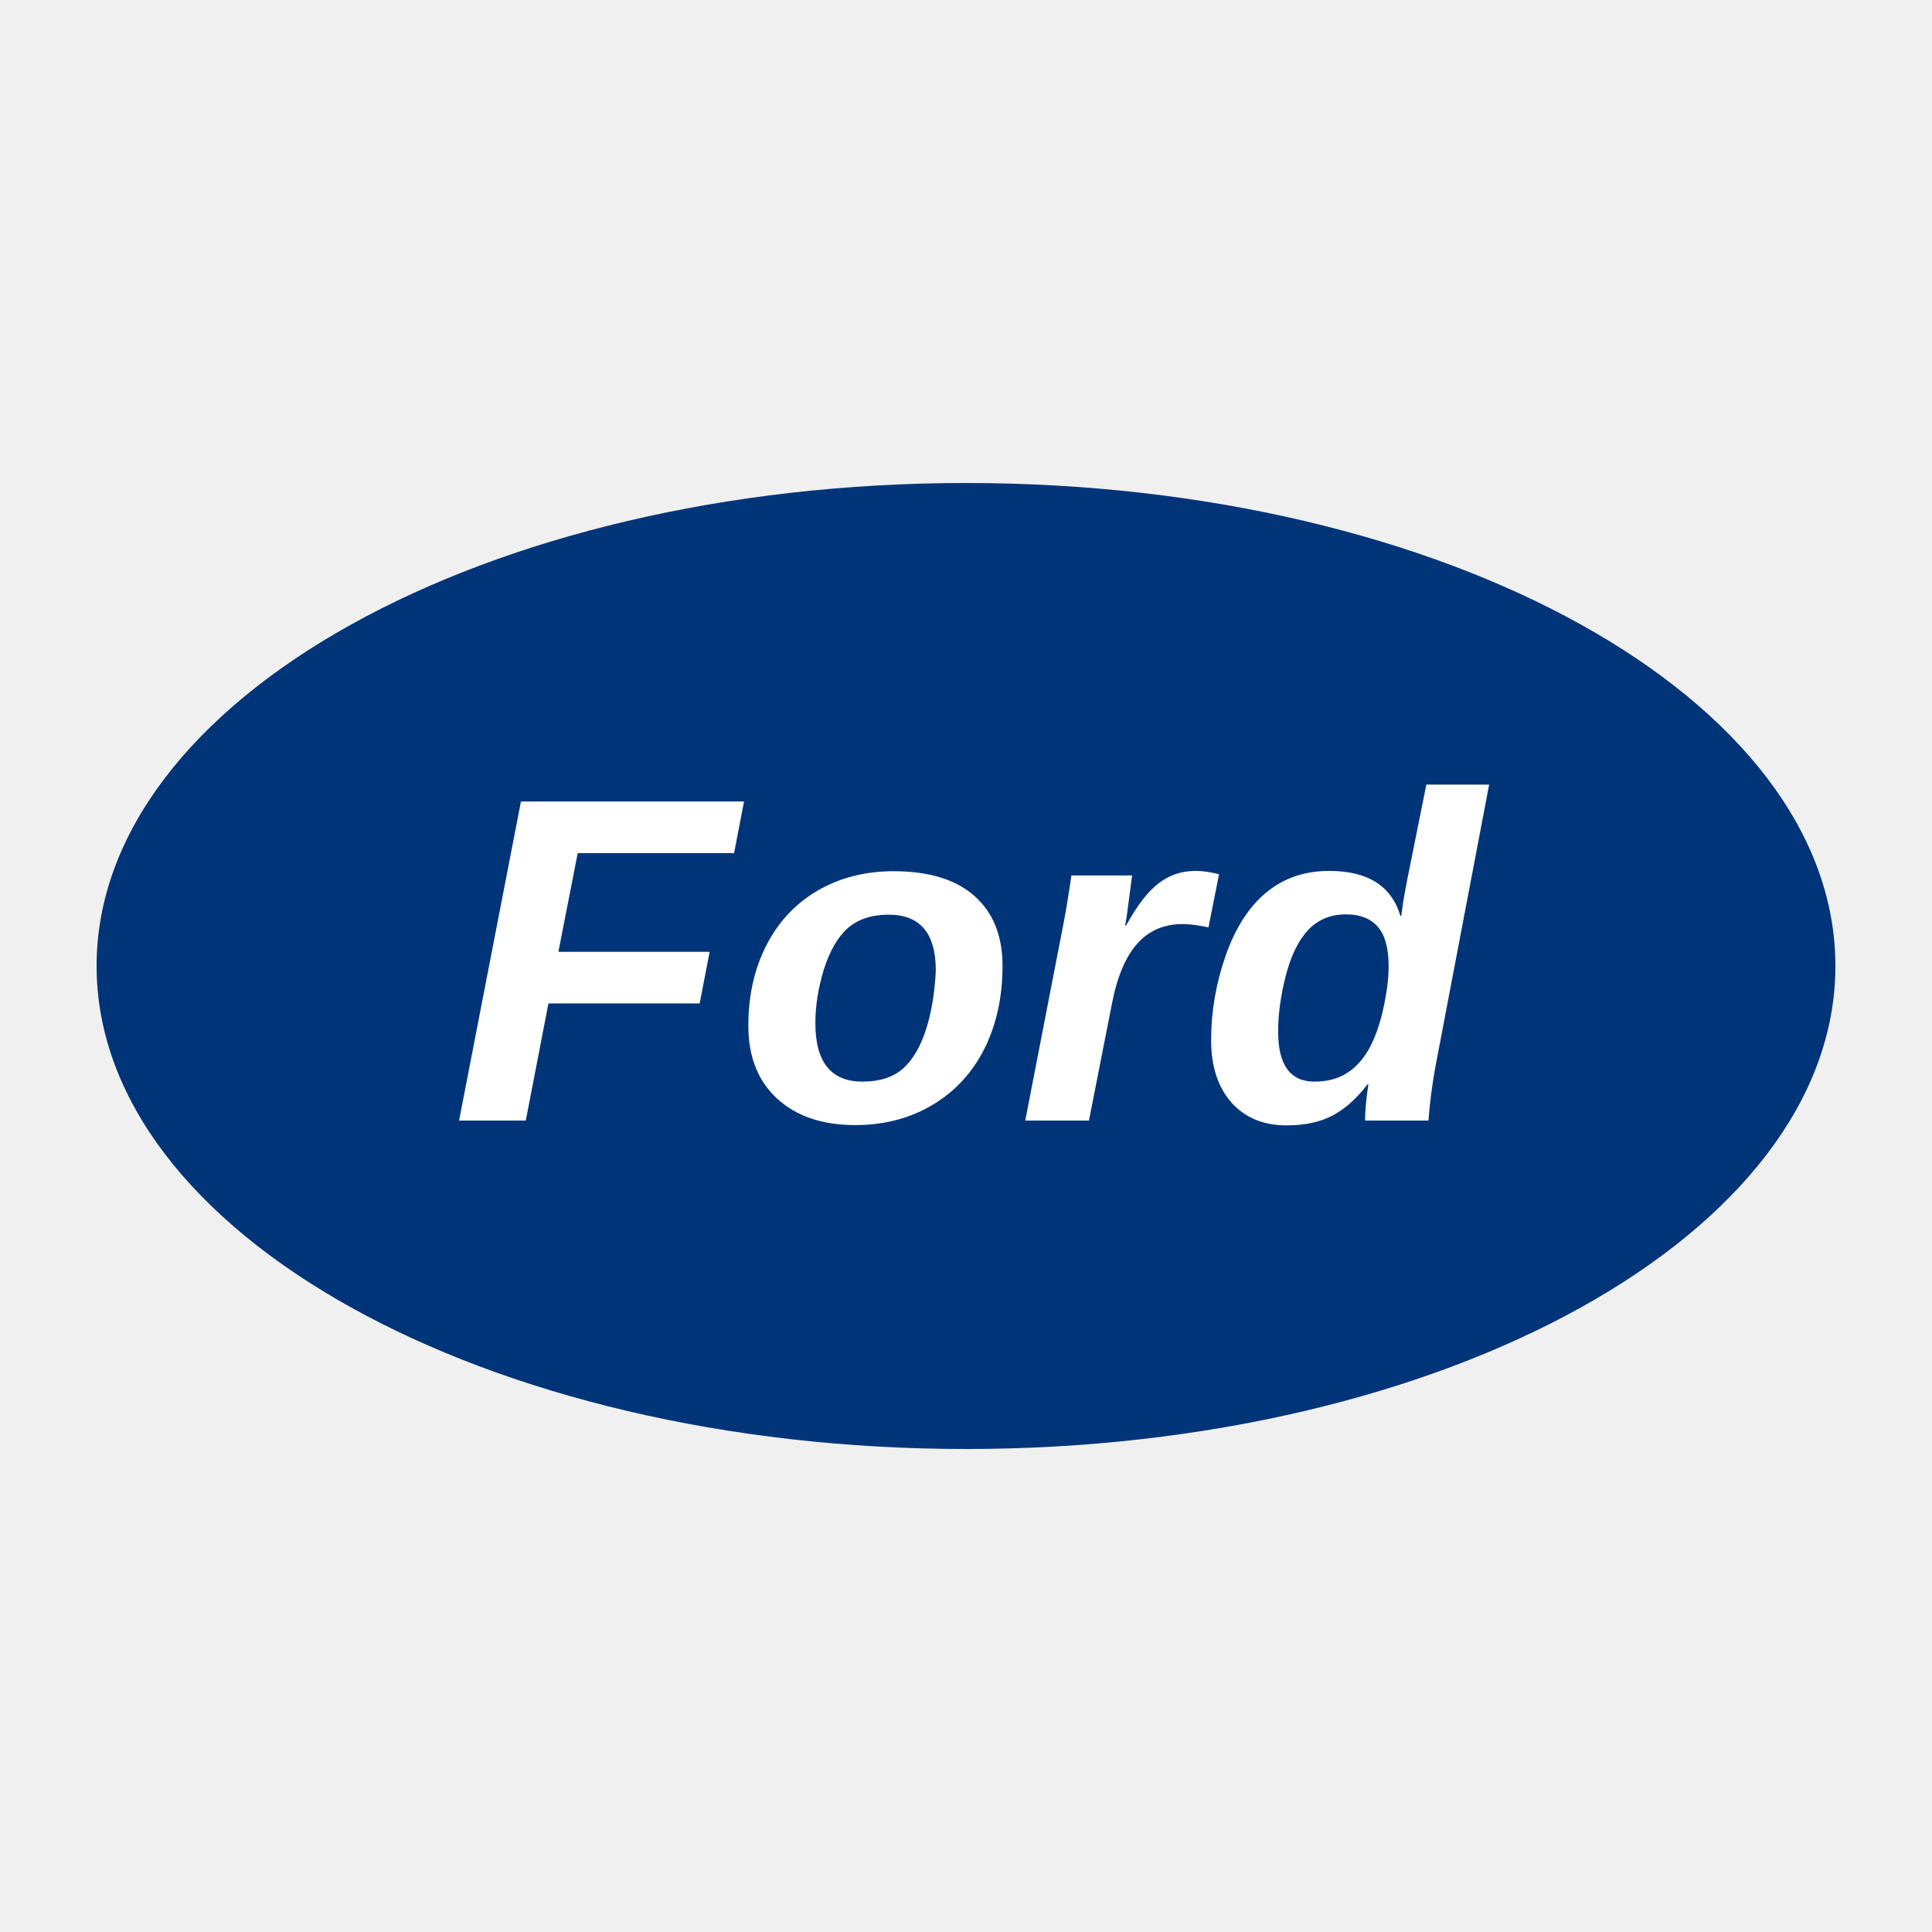
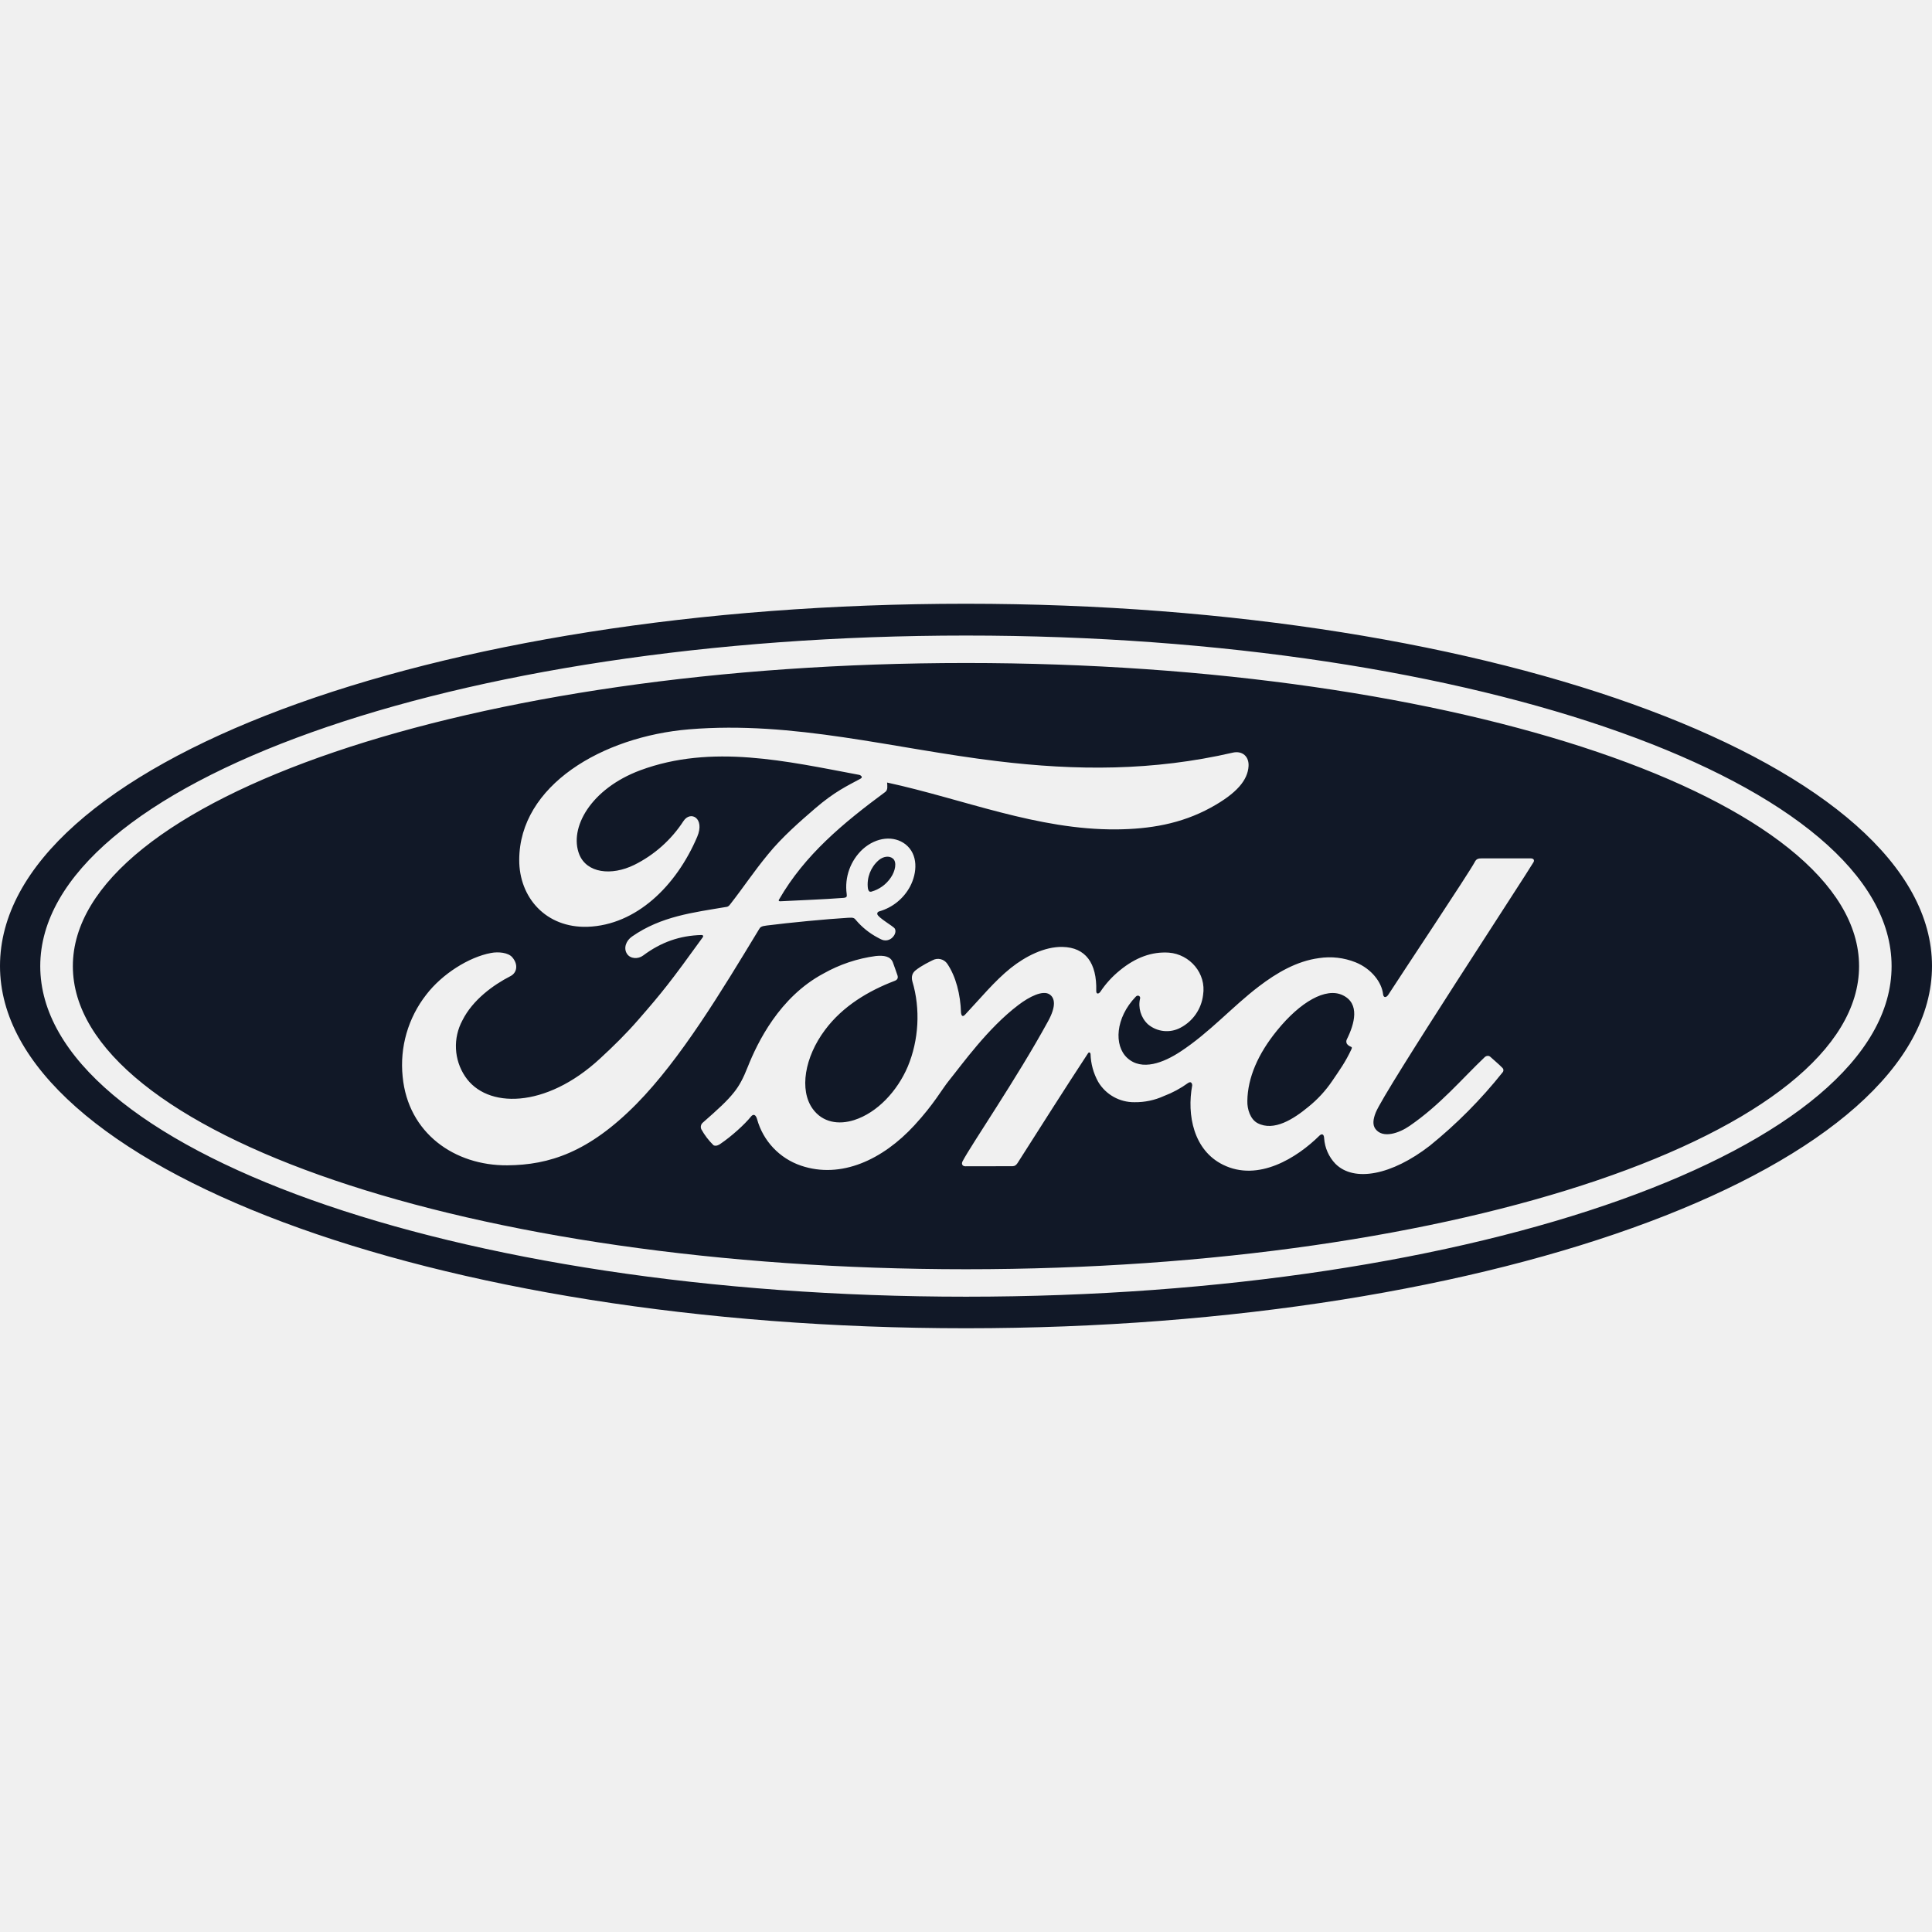
- <svg xmlns="http://www.w3.org/2000/svg" viewBox="0 0 100 100" fill="none">
-   <ellipse cx="50" cy="50" rx="45" ry="25" fill="#003478" />
-   <text x="50" y="58" font-family="Arial, sans-serif" font-size="24" font-style="italic" font-weight="bold" fill="white" text-anchor="middle">Ford</text>
+ <svg xmlns="http://www.w3.org/2000/svg" fill="#111827" role="img" viewBox="0 0 24 24">
+   <path d="M12 8.236C5.872 8.236.905 9.93.905 12.002S5.872 15.767 12 15.767c6.127 0 11.094-1.693 11.094-3.765 0-2.073-4.967-3.766-11.094-3.766zm-5.698 6.24c-.656.005-1.233-.4-1.3-1.101a1.415 1.415 0 0 1 .294-1.02c.195-.254.525-.465.804-.517.09-.017.213-.006.264.054.079.093.056.194-.023.234-.213.109-.47.295-.597.55a.675.675 0 0 0 .034.696c.263.397.997.408 1.679-.225.169-.156.32-.304.473-.48.3-.344.4-.47.8-1.024.005-.006.006-.014.004-.018-.003-.007-.009-.01-.02-.01-.267.007-.5.087-.725.255-.065.048-.159.041-.2-.021-.046-.07-.013-.163.062-.215.363-.253.76-.298 1.166-.367 0 0 .028.002.051-.03.167-.213.292-.405.47-.621.178-.22.41-.42.586-.572.246-.212.404-.283.564-.37.043-.022-.005-.049-.018-.049-.896-.168-1.827-.386-2.717-.056-.616.23-.887.718-.757 1.045.093.231.397.27.683.13a1.55 1.55 0 0 0 .611-.544c.087-.134.27-.038.171.195-.26.611-.757 1.097-1.363 1.118-.516.016-.849-.363-.848-.831.002-.924 1.03-1.532 2.11-1.622 1.301-.108 2.533.239 3.825.395.989.12 1.938.123 2.932-.106.118-.025.2.05.193.168-.01.172-.143.337-.47.516-.373.204-.763.266-1.17.27-.984.008-1.901-.376-2.85-.582.002.041.012.091-.023.117-.525.388-1 .782-1.318 1.334-.011.013-.005.025.013.024.277-.015.525-.022.783-.042.045-.004.047-.015.043-.048a.64.64 0 0 1 .2-.558c.172-.153.387-.17.53-.06.16.126.147.353.058.523a.63.63 0 0 1-.382.31s-.03.006-.026.034c.006.043.2.151.217.18.017.027.008.07-.021.102a.123.123 0 0 1-.095.045c-.033 0-.053-.012-.096-.035a.92.92 0 0 1-.27-.217c-.024-.031-.037-.032-.099-.029-.279.017-.714.059-1.009.096-.071.008-.082.022-.096.047-.47.775-.972 1.61-1.523 2.17-.592.6-1.083.758-1.604.762zM19.05 10.71c-.091.158-1.849 2.834-1.96 3.11-.035.088-.04.155-.004.204.092.124.297.051.425-.038.381-.262.645-.58.937-.858.017-.013.046-.018.065 0 .043.04.106.091.15.137a.04.04 0 0 1 .002.057 5.873 5.873 0 0 1-.904.911c-.47.364-.939.457-1.172.224a.508.508 0 0 1-.14-.316c-.002-.057-.031-.06-.058-.034-.278.275-.76.579-1.198.362-.366-.18-.451-.618-.383-.986.001-.008-.006-.06-.051-.03a1.28 1.28 0 0 1-.3.162.853.853 0 0 1-.366.077.518.518 0 0 1-.451-.253.759.759 0 0 1-.095-.347c-.001-.011-.017-.032-.033-.005-.3.457-.579.899-.875 1.363-.016.022-.03.036-.06.037l-.587.001c-.036 0-.053-.028-.034-.063.104-.2.674-1.03 1.06-1.736.107-.194.085-.294.019-.337-.083-.054-.248.027-.387.133-.379.287-.697.735-.859.935-.095.117-.185.291-.433.56-.391.425-.91.669-1.408.5a.848.848 0 0 1-.546-.58c-.015-.052-.044-.066-.073-.032-.08.1-.245.249-.383.342-.015.011-.052.033-.084.017a.851.851 0 0 1-.152-.199.07.07 0 0 1 .016-.08c.197-.173.305-.271.391-.38.064-.08.113-.17.17-.315.12-.302.393-.866.938-1.158a1.81 1.81 0 0 1 .652-.219c.1-.01.183.002.213.08.011.033.039.105.056.158.011.032.003.057-.035.071-.32.122-.643.311-.865.61-.253.338-.321.746-.152.98.123.17.322.2.514.139.29-.092.538-.363.666-.663.138-.329.16-.717.058-1.059-.016-.059-.001-.104.037-.136.077-.063.184-.112.215-.128a.14.14 0 0 1 .182.045c.106.157.163.378.17.607.006.049.026.05.05.025.19-.202.366-.418.568-.58.185-.147.422-.267.643-.262.286.006.428.2.419.546-.001.044.03.04.051.011a1.19 1.19 0 0 1 .24-.264c.198-.163.4-.236.611-.222.26.02.468.257.425.527a.53.53 0 0 1-.281.406.362.362 0 0 1-.405-.044.336.336 0 0 1-.096-.322c.005-.025-.027-.048-.054-.02-.254.264-.273.606-.107.76.183.17.458.056.658-.075.366-.239.65-.563.979-.813.218-.166.467-.314.746-.351a.87.87 0 0 1 .454.052c.2.081.326.25.342.396.004.043.036.048.063.01.158-.246 1.005-1.517 1.075-1.65.02-.041.044-.047.089-.047h.606c.035 0 .051.02.036.047zm-2.32 2.204a.053.053 0 0 0-.003.04c.003.02.03.04.056.05.01.003.015.01.004.032-.075.16-.143.252-.237.391a1.472 1.472 0 0 1-.3.325c-.178.147-.424.307-.628.2-.09-.047-.13-.174-.127-.276.004-.288.132-.584.369-.875.288-.355.607-.539.816-.438.216.103.148.354.05.55zm-5.949-1.881a.398.398 0 0 1 .132-.345c.057-.05.133-.062.18-.022.052.045.027.157-.026.234a.43.43 0 0 1-.245.177c-.018.004-.034-.004-.041-.044zM12 7.5C5.34 7.5 0 9.497 0 12c0 2.488 5.383 4.5 12 4.5s12-2.02 12-4.5-5.383-4.5-12-4.5zm0 8.608C5.649 16.108.5 14.27.5 12.002.5 9.733 5.65 7.895 12 7.895s11.498 1.838 11.498 4.107c0 2.268-5.148 4.106-11.498 4.106z" />
</svg>
